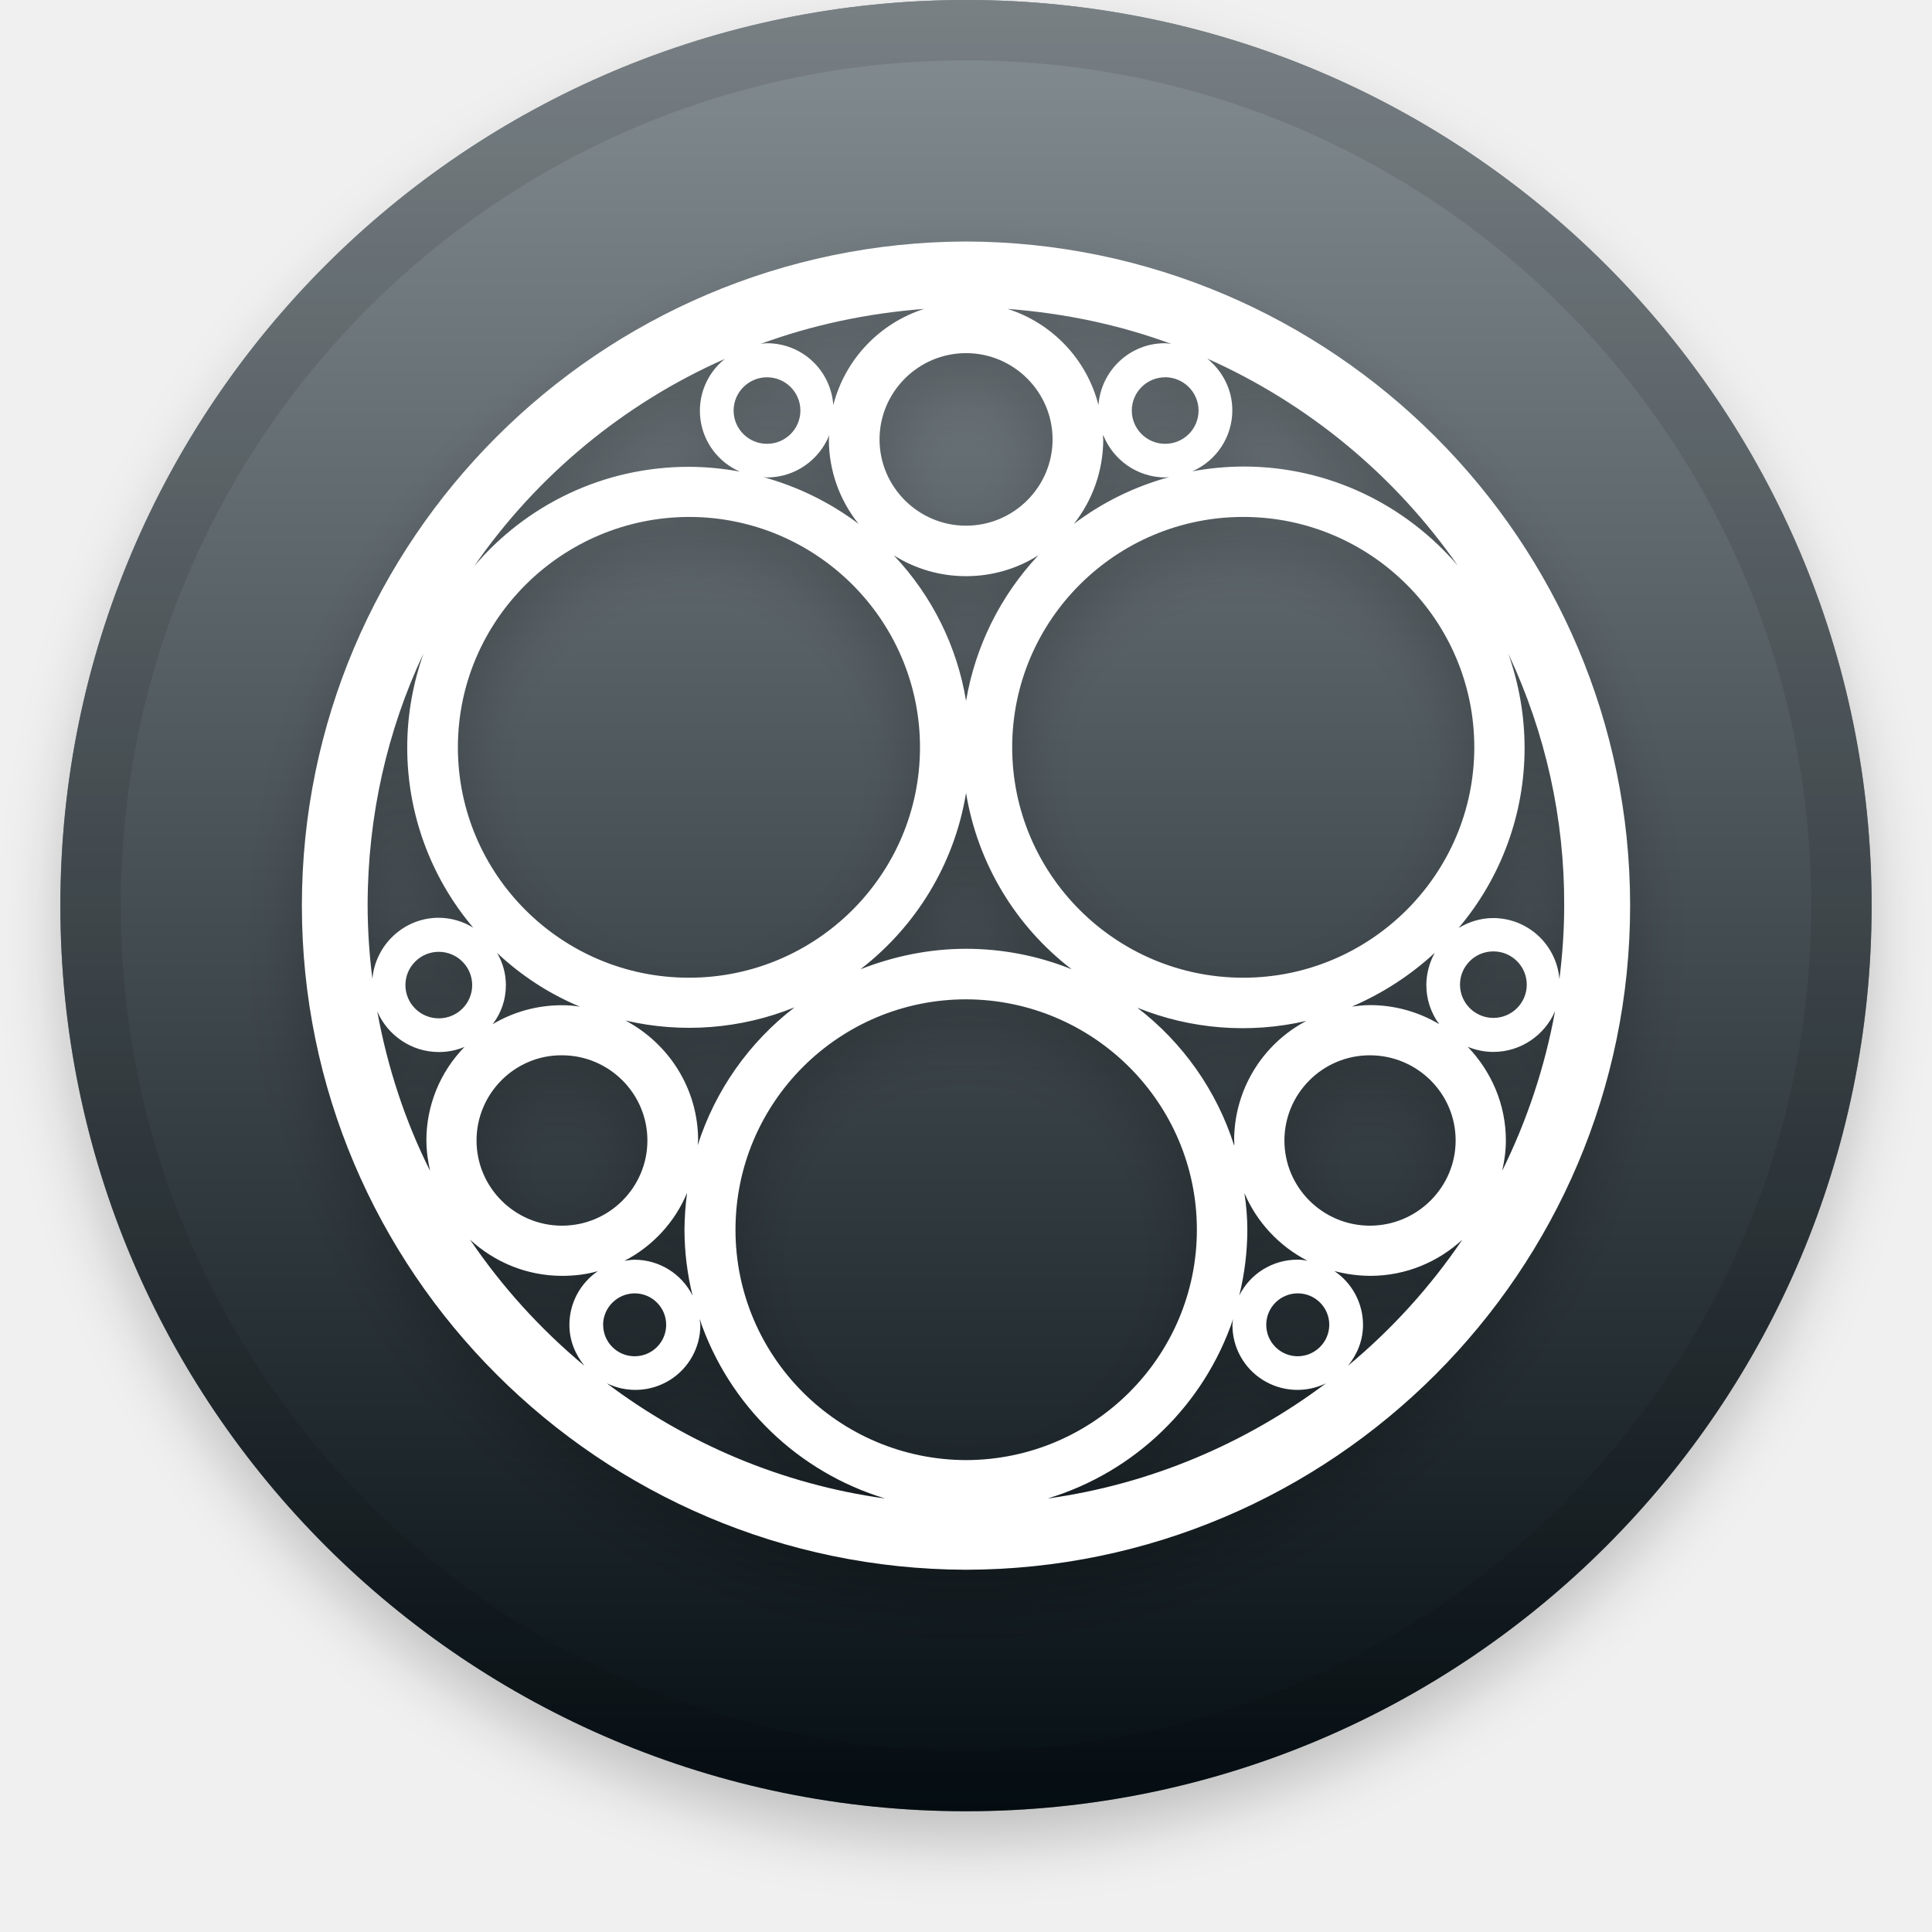
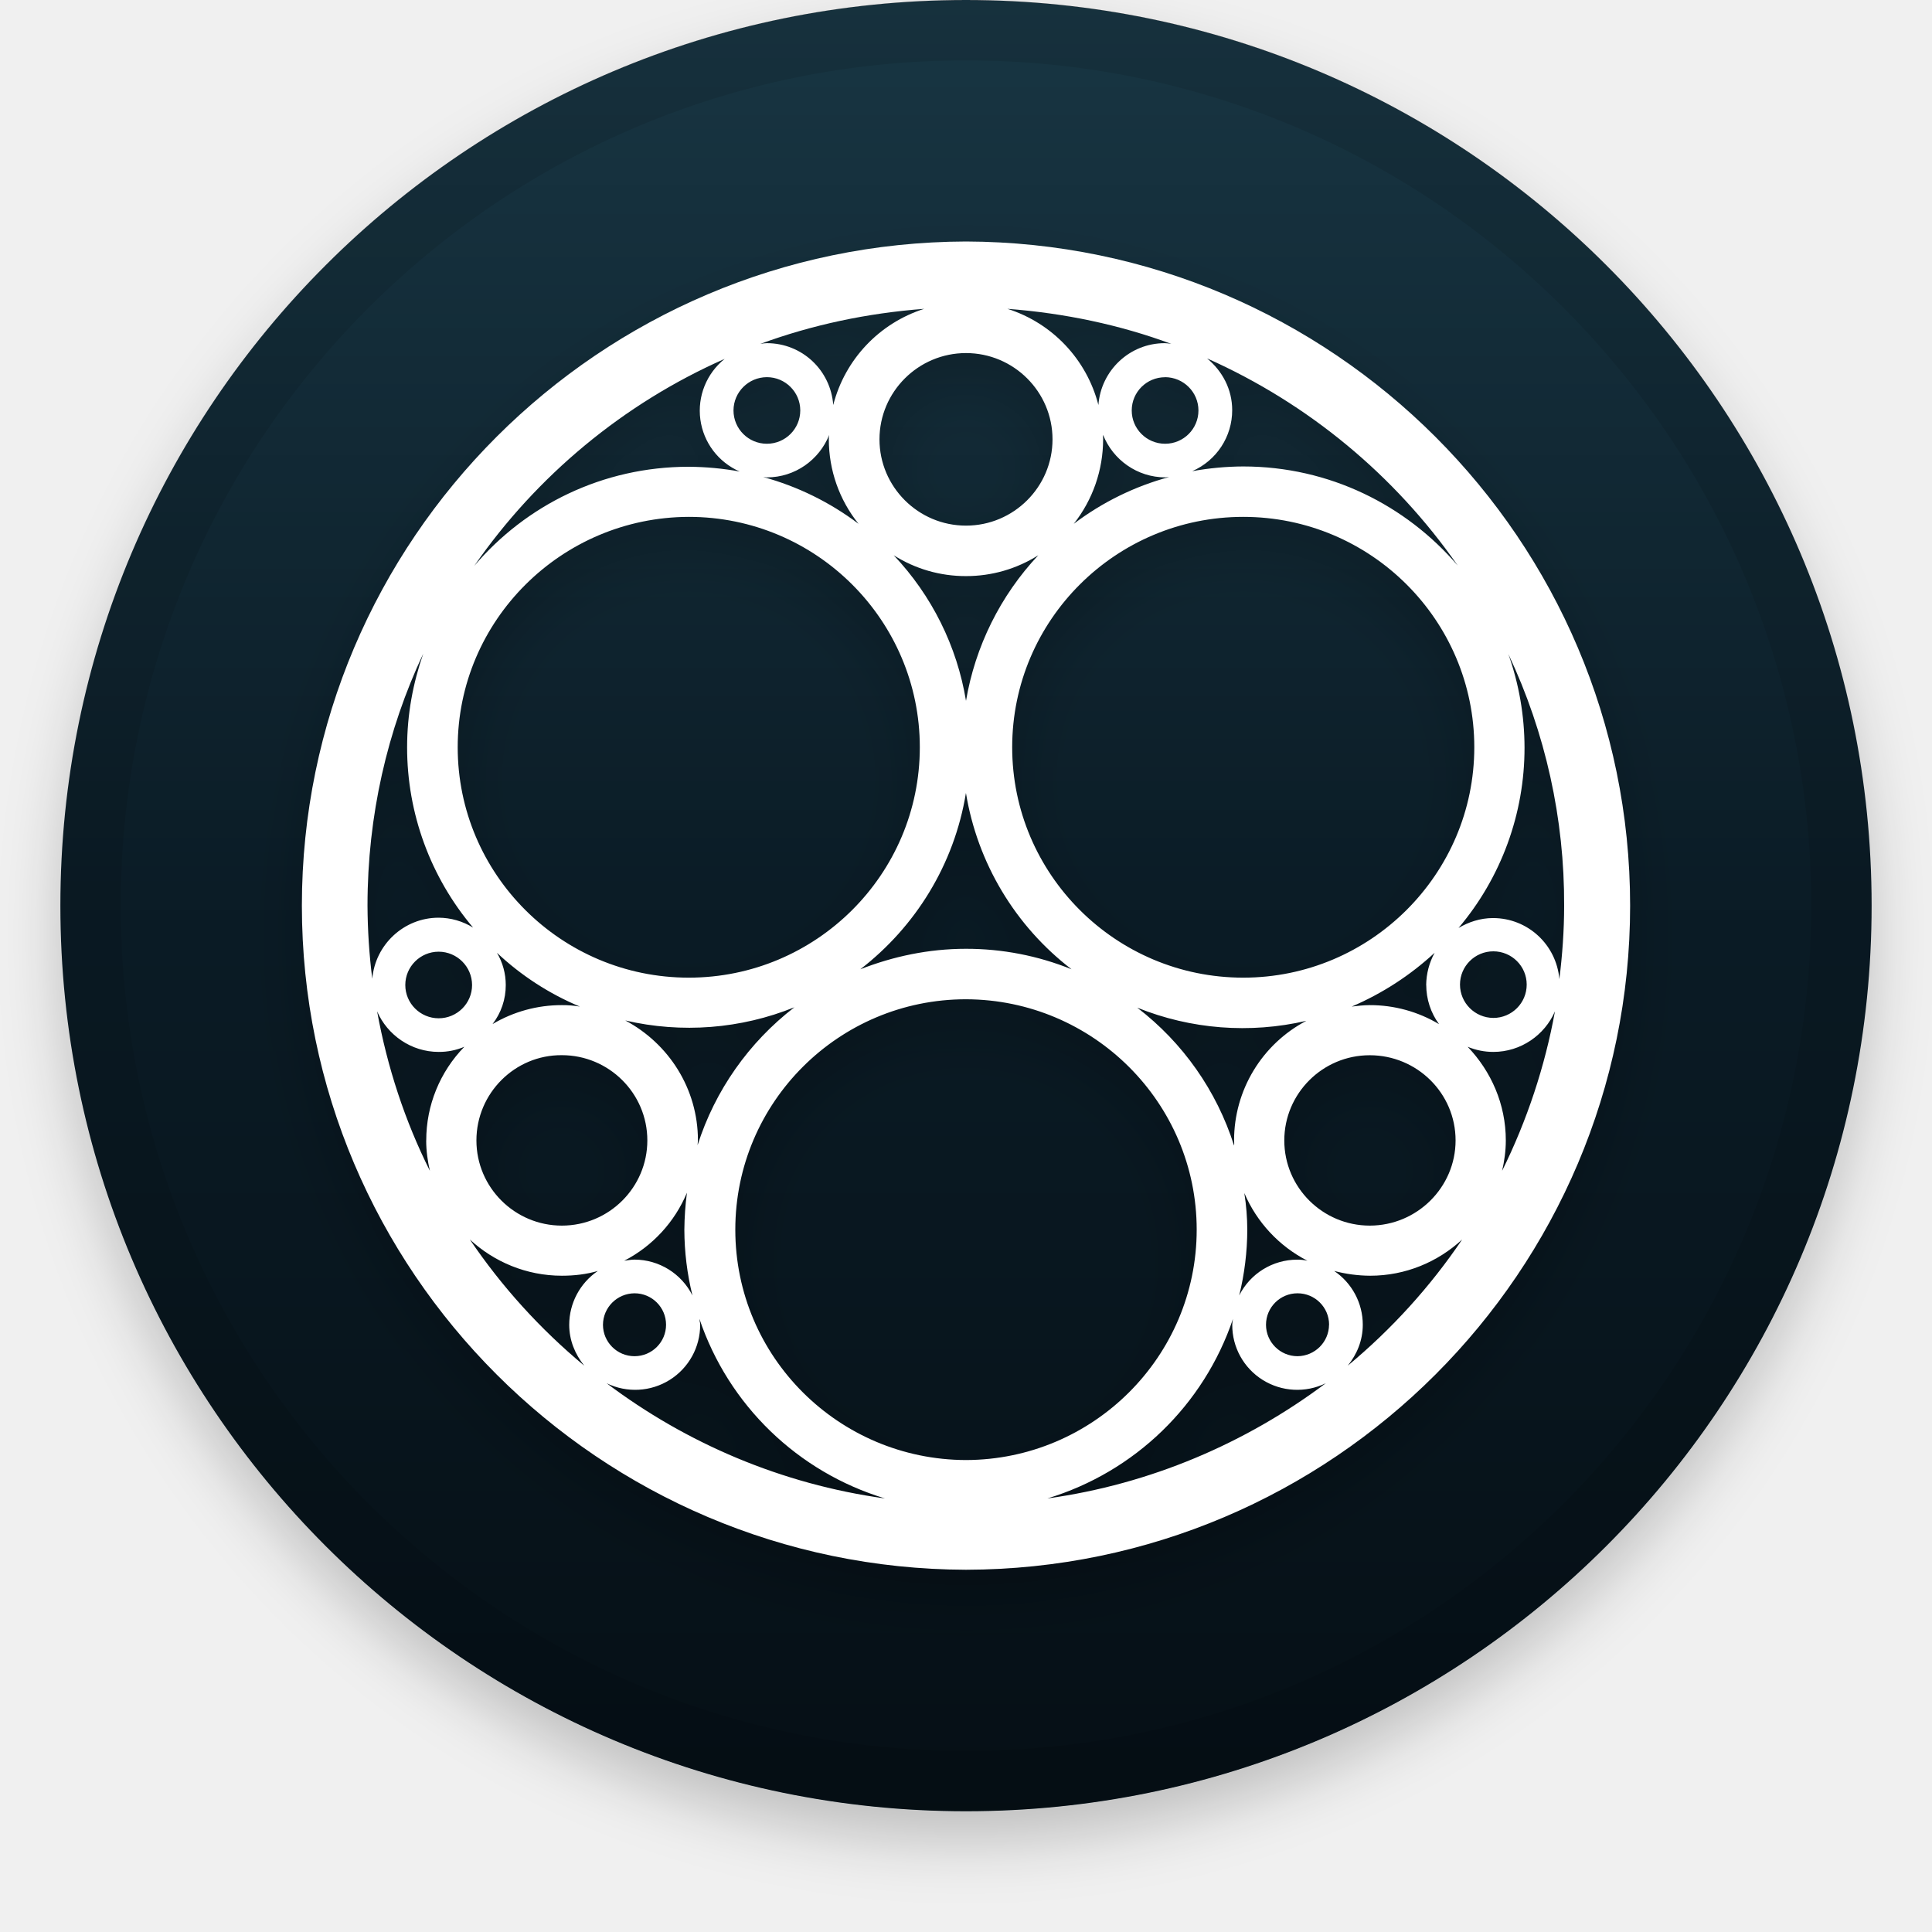
- <svg xmlns="http://www.w3.org/2000/svg" xmlns:xlink="http://www.w3.org/1999/xlink" height="32" viewBox="0 0 32 32" width="32">
+ <svg xmlns="http://www.w3.org/2000/svg" xmlns:xlink="http://www.w3.org/1999/xlink" width="32" height="32" viewBox="0 0 32 32">
  <defs>
-     <linearGradient id="a" x1="50%" x2="50%" y1="0%" y2="100%">
-       <stop offset="0" stop-color="#fff" stop-opacity=".5" />
-       <stop offset="1" stop-opacity=".5" />
+     <linearGradient id="snm-c" x1="50%" x2="50%" y1="0%" y2="100%">
+       <stop offset="0%" stop-color="#FFF" stop-opacity=".5" />
+       <stop offset="100%" stop-opacity=".5" />
    </linearGradient>
-     <circle id="b" cx="16" cy="15" r="15" />
-     <filter id="c" height="111.7%" width="111.7%" x="-5.8%" y="-4.2%">
+     <circle id="snm-b" cx="16" cy="15" r="15" />
+     <filter id="snm-a" width="111.7%" height="111.7%" x="-5.8%" y="-4.2%" filterUnits="objectBoundingBox">
      <feOffset dy=".5" in="SourceAlpha" result="shadowOffsetOuter1" />
      <feGaussianBlur in="shadowOffsetOuter1" result="shadowBlurOuter1" stdDeviation=".5" />
      <feComposite in="shadowBlurOuter1" in2="SourceAlpha" operator="out" result="shadowBlurOuter1" />
      <feColorMatrix in="shadowBlurOuter1" values="0 0 0 0 0   0 0 0 0 0   0 0 0 0 0  0 0 0 0.199 0" />
    </filter>
-     <path id="d" d="m16 26c-6.068-.018-11-4.943-11-11 0-6.057 4.932-10.982 11-11 6.068.018 11 4.943 11 11 0 6.057-4.932 10.988-11 11zm9.755-9.249c-.17.394-.565.672-1.02.672-.146-0-.29-.029-.425-.085.389.406.632.951.632 1.551 0 .176-.024.339-.061.503.413-.836.708-1.724.875-2.641zm-1.02.109c.305 0 .553-.247.553-.551 0-.304-.247-.551-.553-.551s-.553.247-.553.551c.001.304.248.55.552.551zm.249-6.027c.176.498.267 1.022.268 1.551.001 1.093-.386 2.151-1.093 2.986.164-.097.358-.164.571-.164.577 0 1.051.442 1.099 1.012.049-.4.079-.8.079-1.211.007-1.442-.308-2.868-.923-4.173zm-.565 1.545c0-2.102-1.713-3.816-3.827-3.816-2.108 0-3.827 1.708-3.827 3.816 0 2.102 1.713 3.816 3.827 3.816 2.108 0 3.827-1.714 3.827-3.816zm-3.978 6.512c-0-.83.46-1.593 1.197-1.981-.934.217-1.912.141-2.8-.218.756.58 1.316 1.377 1.604 2.284.006-.036 0-.061 0-.085zm.219 1.478c-.001.367-.046.733-.134 1.09.181-.363.553-.593.96-.594.057-0.0.114.006.17.018-.468-.241-.838-.637-1.045-1.121.032.2.048.403.049.606zm2.029-.067c.784 0 1.421-.636 1.421-1.411 0-.781-.638-1.411-1.421-1.411s-1.415.636-1.415 1.411c0 .781.638 1.411 1.416 1.411zm.935-3.986c.002-.186.05-.37.14-.533-.403.373-.868.674-1.373.89.097-.012.194-.024.298-.024.404-.001.801.108 1.148.315-.138-.188-.213-.415-.212-.648zm-7.623-.6c.599-0 1.193.115 1.749.339-.934-.716-1.559-1.76-1.749-2.92-.194 1.187-.838 2.217-1.749 2.92.541-.212 1.13-.339 1.749-.339zm0-6.172c-.424.001-.839-.119-1.197-.345.631.667 1.048 1.506 1.197 2.411.153-.903.569-1.742 1.197-2.411-.358.226-.773.346-1.197.345zm2.272-2.265c-0.0.508-.171 1-.486 1.399.472-.357 1.008-.62 1.579-.775-.024 0-.043.006-.061.006-.468 0-.869-.291-1.033-.703-.005.024 0.0.048 0.0.073zm1.725-1.338c.249.206.413.509.413.854.001.438-.259.836-.662 1.012.279-.051.561-.077.844-.079 1.427 0 2.697.642 3.553 1.642-1.044-1.498-2.478-2.684-4.148-3.429zm-.699.309c-.305 0-.553.247-.553.551s.247.551.553.551.553-.247.553-.551c-.001-.304-.248-.55-.552-.552zm-2.611-1.133c.744.237 1.313.839 1.506 1.593.043-.569.516-1.024 1.099-1.024.037.001.073.005.109.012-.85-.315-1.767-.509-2.715-.581zm-2.12 2.162c0 .787.644 1.429 1.433 1.429s1.433-.642 1.433-1.429-.644-1.429-1.433-1.429-1.433.642-1.433 1.429zm-1.974-1.581c.036-.007.073-.011.109-.012.583 0 1.057.448 1.099 1.024.194-.754.763-1.356 1.506-1.593-.948.073-1.859.267-2.715.582zm1.136 1.581c-.001-.024.001-.049.006-.073-.164.412-.565.703-1.033.703-.024 0-.043-.006-.061-.006.571.157 1.107.42 1.579.775-.319-.397-.493-.891-.492-1.399zm-1.579-.478c0 .304.247.551.553.551s.553-.247.553-.551c0-.304-.247-.551-.553-.551-.305.001-.552.247-.553.551zm-4.294 2.574c.856-1.005 2.126-1.642 3.553-1.642.283.001.566.028.844.079-.354-.154-.601-.481-.652-.863-.051-.382.102-.762.403-1.003-1.676.739-3.116 1.938-4.148 3.428zm-.273 3.004c0 2.102 1.713 3.816 3.827 3.816 2.108 0 3.827-1.708 3.827-3.816 0-2.102-1.713-3.816-3.827-3.816-2.108.006-3.827 1.714-3.827 3.816zm3.978 6.512c0 .024-.006.055-.006.079.289-.906.849-1.703 1.604-2.284-.889.359-1.867.435-2.8.218.717.382 1.203 1.127 1.203 1.987zm-3.183-2.574c.001.234-.076.462-.219.648.347-.207.744-.315 1.148-.314.1-.001.199.007.298.024-.508-.212-.973-.514-1.373-.891.095.161.146.345.146.533zm-.486 2.574c0 .781.638 1.411 1.415 1.411.784 0 1.415-.636 1.415-1.411 0-.781-.638-1.411-1.415-1.411-.777-.006-1.415.63-1.415 1.411zm2.448 1.993c.055-.006.109-.018.17-.018.407.001.778.231.96.594-.088-.357-.133-.723-.134-1.09.002-.205.016-.409.043-.612-.202.486-.57.885-1.039 1.127zm-4.173-4.67c.049-.563.522-1.012 1.099-1.012.202.001.399.058.571.164-.707-.835-1.094-1.893-1.093-2.986 0-.545.097-1.06.267-1.551-.595 1.266-.923 2.683-.923 4.173.001.405.028.81.079 1.211zm1.1-.448c-.305 0-.553.247-.553.551 0 .304.247.551.553.551s.553-.247.553-.551c-.001-.304-.248-.55-.553-.551zm-.206 3.126c-0-.579.226-1.136.632-1.551-.135.057-.279.085-.425.085-.456 0-.85-.279-1.02-.672.17.932.462 1.817.875 2.641-.037-.164-.061-.327-.061-.503zm2.843 2.162c-.188.055-.389.079-.595.079-.589 0-1.124-.23-1.525-.6.53.782 1.168 1.486 1.895 2.09-.152-.188-.249-.418-.249-.678 0-.357.177-.69.473-.891zm.085.89c0 .288.234.521.522.521s.522-.233.522-.521c0-.288-.234-.521-.522-.521-.288.002-.521.234-.523.521zm4.671 2.877c-1.446-.438-2.591-1.546-3.073-2.974 0 .03.012.061.012.097.002.371-.189.717-.504.914-.315.197-.71.218-1.045.055 1.318.993 2.897 1.672 4.61 1.908zm5.163-4.452c0-2.102-1.713-3.81-3.821-3.816-2.108 0-3.821 1.708-3.821 3.816 0 2.108 1.713 3.81 3.821 3.816 2.108-.006 3.821-1.714 3.821-3.816zm2.138 2.544c-.334.163-.729.142-1.045-.055-.315-.197-.506-.543-.504-.914.001-.033.005-.065.012-.097-.483 1.428-1.627 2.536-3.073 2.974 1.707-.236 3.286-.915 4.61-1.908zm.055-.969c0-.288-.234-.521-.522-.521s-.522.233-.522.521c0 .288.234.521.522.521.288-.002.52-.234.522-.521zm2.205-1.411c-.401.369-.935.6-1.525.6-.201-.001-.401-.028-.595-.079.296.2.473.534.474.89 0 .26-.097.491-.249.678.727-.604 1.365-1.307 1.895-2.09z" />
-     <filter id="e" height="115.9%" width="115.9%" x="-8%" y="-5.7%">
+     <path id="snm-e" d="M16,26 C9.932,25.982 5,21.057 5,15 C5,8.943 9.932,4.018 16,4 C22.068,4.018 27,8.943 27,15 C27,21.057 22.068,25.988 16,26 Z M25.755,16.751 C25.585,17.144 25.19,17.423 24.734,17.423 C24.588,17.423 24.444,17.394 24.309,17.338 C24.698,17.744 24.941,18.289 24.941,18.889 C24.941,19.064 24.917,19.228 24.88,19.392 C25.293,18.556 25.588,17.667 25.755,16.751 Z M24.734,16.86 C25.04,16.86 25.287,16.613 25.287,16.308 C25.287,16.004 25.04,15.757 24.734,15.757 C24.429,15.757 24.182,16.004 24.182,16.308 C24.183,16.612 24.429,16.858 24.734,16.86 L24.734,16.86 Z M24.983,10.833 C25.16,11.331 25.25,11.855 25.251,12.383 C25.252,13.476 24.865,14.534 24.158,15.37 C24.322,15.273 24.516,15.206 24.729,15.206 C25.306,15.206 25.779,15.648 25.828,16.218 C25.877,15.818 25.907,15.418 25.907,15.006 C25.914,13.564 25.599,12.138 24.983,10.833 L24.983,10.833 Z M24.419,12.377 C24.419,10.275 22.706,8.561 20.592,8.561 C18.484,8.561 16.765,10.269 16.765,12.377 C16.765,14.479 18.478,16.193 20.592,16.193 C22.7,16.193 24.419,14.479 24.419,12.377 Z M20.44,18.889 C20.44,18.058 20.9,17.296 21.637,16.908 C20.703,17.125 19.725,17.049 18.836,16.69 C19.593,17.27 20.152,18.067 20.44,18.974 C20.446,18.937 20.44,18.913 20.44,18.889 Z M20.659,20.367 C20.658,20.734 20.613,21.1 20.525,21.457 C20.707,21.094 21.078,20.864 21.485,20.864 C21.542,20.863 21.599,20.869 21.655,20.882 C21.186,20.641 20.817,20.245 20.61,19.761 C20.642,19.962 20.658,20.164 20.659,20.367 Z M22.687,20.3 C23.471,20.3 24.109,19.664 24.109,18.889 C24.109,18.108 23.471,17.478 22.687,17.478 C21.904,17.478 21.272,18.114 21.272,18.889 C21.272,19.67 21.91,20.3 22.688,20.3 L22.687,20.3 Z M23.622,16.315 C23.624,16.128 23.672,15.945 23.762,15.781 C23.359,16.154 22.895,16.455 22.389,16.672 C22.487,16.66 22.584,16.648 22.687,16.648 C23.091,16.647 23.488,16.756 23.835,16.963 C23.697,16.775 23.623,16.547 23.623,16.314 L23.622,16.315 Z M15.999,15.715 C16.599,15.714 17.193,15.83 17.748,16.054 C16.815,15.338 16.189,14.294 15.999,13.134 C15.805,14.322 15.161,15.351 14.25,16.054 C14.791,15.842 15.38,15.715 15.999,15.715 Z M15.999,9.542 C15.576,9.543 15.161,9.424 14.803,9.197 C15.434,9.864 15.851,10.703 16,11.608 C16.153,10.705 16.569,9.866 17.197,9.197 C16.839,9.423 16.424,9.543 16,9.542 L15.999,9.542 Z M18.271,7.277 C18.271,7.784 18.1,8.277 17.785,8.676 C18.257,8.319 18.793,8.056 19.365,7.901 C19.34,7.901 19.322,7.907 19.304,7.907 C18.836,7.907 18.435,7.616 18.271,7.204 C18.266,7.228 18.272,7.253 18.272,7.277 L18.271,7.277 Z M19.996,5.939 C20.245,6.145 20.409,6.447 20.409,6.793 C20.41,7.231 20.15,7.628 19.747,7.804 C20.026,7.754 20.308,7.727 20.591,7.726 C22.019,7.726 23.288,8.368 24.144,9.367 C23.101,7.869 21.667,6.683 19.997,5.938 L19.996,5.939 Z M19.298,6.248 C18.992,6.248 18.745,6.494 18.745,6.799 C18.745,7.103 18.992,7.35 19.298,7.35 C19.603,7.35 19.85,7.103 19.85,6.799 C19.85,6.495 19.603,6.249 19.298,6.247 L19.298,6.248 Z M16.686,5.115 C17.43,5.351 17.999,5.953 18.193,6.708 C18.235,6.138 18.709,5.684 19.292,5.684 C19.329,5.685 19.365,5.689 19.401,5.696 C18.551,5.381 17.634,5.187 16.686,5.115 Z M14.567,7.277 C14.567,8.064 15.21,8.706 16,8.706 C16.79,8.706 17.433,8.064 17.433,7.277 C17.433,6.489 16.79,5.848 16,5.848 C15.21,5.848 14.567,6.49 14.567,7.277 Z M12.593,5.696 C12.629,5.689 12.665,5.685 12.702,5.684 C13.285,5.684 13.759,6.132 13.801,6.708 C13.995,5.953 14.564,5.351 15.308,5.115 C14.36,5.187 13.449,5.381 12.593,5.696 Z M13.728,7.277 C13.727,7.253 13.729,7.228 13.734,7.204 C13.57,7.616 13.169,7.907 12.702,7.907 C12.677,7.907 12.659,7.901 12.641,7.901 C13.212,8.057 13.748,8.32 14.22,8.676 C13.901,8.279 13.728,7.786 13.728,7.277 Z M12.149,6.798 C12.149,7.103 12.397,7.35 12.702,7.35 C13.007,7.35 13.255,7.103 13.255,6.798 C13.255,6.494 13.007,6.247 12.702,6.247 C12.397,6.248 12.15,6.495 12.149,6.798 Z M7.855,9.373 C8.711,8.367 9.981,7.731 11.408,7.731 C11.691,7.733 11.974,7.759 12.252,7.81 C11.898,7.656 11.651,7.329 11.6,6.947 C11.549,6.566 11.702,6.185 12.003,5.944 C10.327,6.683 8.887,7.883 7.855,9.373 Z M7.581,12.377 C7.581,14.479 9.294,16.193 11.408,16.193 C13.516,16.193 15.235,14.485 15.235,12.377 C15.235,10.275 13.522,8.561 11.408,8.561 C9.3,8.567 7.581,10.275 7.581,12.377 Z M11.56,18.889 C11.56,18.913 11.554,18.944 11.554,18.968 C11.843,18.061 12.403,17.265 13.157,16.684 C12.269,17.043 11.291,17.119 10.357,16.902 C11.074,17.284 11.56,18.029 11.56,18.889 Z M8.377,16.314 C8.378,16.549 8.301,16.777 8.158,16.962 C8.505,16.756 8.902,16.647 9.306,16.648 C9.406,16.647 9.506,16.655 9.604,16.672 C9.097,16.46 8.631,16.158 8.231,15.781 C8.327,15.943 8.377,16.127 8.377,16.314 Z M7.891,18.889 C7.891,19.67 8.529,20.3 9.306,20.3 C10.09,20.3 10.722,19.664 10.722,18.889 C10.722,18.107 10.084,17.477 9.306,17.477 C8.529,17.471 7.891,18.107 7.891,18.889 L7.891,18.889 Z M10.339,20.882 C10.394,20.876 10.448,20.863 10.509,20.863 C10.916,20.864 11.287,21.094 11.469,21.457 C11.381,21.1 11.336,20.734 11.335,20.367 C11.337,20.162 11.351,19.958 11.378,19.755 C11.175,20.241 10.807,20.64 10.339,20.882 L10.339,20.882 Z M6.166,16.211 C6.215,15.648 6.688,15.2 7.265,15.2 C7.467,15.201 7.665,15.258 7.836,15.364 C7.129,14.528 6.742,13.47 6.743,12.377 C6.743,11.832 6.84,11.317 7.01,10.827 C6.415,12.093 6.087,13.51 6.087,15 C6.089,15.405 6.115,15.81 6.166,16.211 Z M7.266,15.763 C6.961,15.763 6.713,16.01 6.713,16.315 C6.713,16.619 6.961,16.866 7.266,16.866 C7.571,16.866 7.819,16.619 7.819,16.315 C7.818,16.011 7.571,15.764 7.266,15.763 Z M7.06,18.889 C7.059,18.31 7.286,17.753 7.691,17.338 C7.557,17.395 7.412,17.424 7.266,17.423 C6.811,17.423 6.416,17.144 6.246,16.751 C6.416,17.683 6.708,18.568 7.12,19.392 C7.083,19.228 7.059,19.064 7.059,18.889 L7.06,18.889 Z M9.902,21.051 C9.714,21.106 9.513,21.13 9.307,21.13 C8.718,21.13 8.183,20.9 7.782,20.53 C8.312,21.313 8.95,22.016 9.677,22.62 C9.526,22.432 9.428,22.202 9.428,21.942 C9.429,21.585 9.606,21.252 9.902,21.051 L9.902,21.051 Z M9.987,21.942 C9.987,22.229 10.221,22.463 10.51,22.463 C10.798,22.463 11.032,22.229 11.032,21.942 C11.032,21.654 10.798,21.421 10.51,21.421 C10.222,21.423 9.989,21.655 9.987,21.942 L9.987,21.942 Z M14.658,24.819 C13.212,24.381 12.067,23.273 11.585,21.845 C11.585,21.875 11.597,21.905 11.597,21.942 C11.598,22.313 11.408,22.658 11.092,22.856 C10.777,23.053 10.382,23.074 10.048,22.911 C11.366,23.904 12.945,24.583 14.658,24.819 Z M19.821,20.367 C19.821,18.265 18.108,16.557 16,16.551 C13.892,16.551 12.179,18.259 12.179,20.367 C12.179,22.475 13.892,24.177 16,24.183 C18.108,24.177 19.821,22.469 19.821,20.367 Z M21.959,22.911 C21.624,23.074 21.229,23.053 20.914,22.856 C20.599,22.659 20.408,22.313 20.41,21.942 C20.411,21.909 20.415,21.877 20.422,21.845 C19.939,23.273 18.794,24.381 17.348,24.819 C19.055,24.583 20.634,23.904 21.959,22.911 L21.959,22.911 Z M22.014,21.942 C22.014,21.654 21.78,21.421 21.491,21.421 C21.203,21.421 20.969,21.654 20.969,21.942 C20.969,22.229 21.203,22.463 21.491,22.463 C21.779,22.46 22.011,22.228 22.013,21.942 L22.014,21.942 Z M24.218,20.53 C23.817,20.9 23.283,21.13 22.694,21.13 C22.493,21.129 22.293,21.102 22.098,21.051 C22.394,21.251 22.572,21.585 22.572,21.942 C22.572,22.202 22.475,22.432 22.323,22.62 C23.05,22.016 23.689,21.313 24.218,20.53 Z" />
+     <filter id="snm-d" width="115.9%" height="115.9%" x="-8%" y="-5.7%" filterUnits="objectBoundingBox">
      <feOffset dy=".5" in="SourceAlpha" result="shadowOffsetOuter1" />
      <feGaussianBlur in="shadowOffsetOuter1" result="shadowBlurOuter1" stdDeviation=".5" />
      <feColorMatrix in="shadowBlurOuter1" values="0 0 0 0 0   0 0 0 0 0   0 0 0 0 0  0 0 0 0.204 0" />
    </filter>
  </defs>
-   <g fill="none">
-     <use fill="#000" filter="url(#c)" xlink:href="#b" />
-     <use fill="#0b1c26" fill-rule="evenodd" xlink:href="#b" />
-     <use fill="url(#a)" fill-rule="evenodd" xlink:href="#b" />
-     <circle cx="16" cy="15" r="14.5" stroke="#000" stroke-opacity=".097" />
-     <use fill="#000" filter="url(#e)" xlink:href="#d" />
-     <use fill="#fff" fill-rule="evenodd" xlink:href="#d" />
+   <g fill="none" fill-rule="evenodd">
+     <g fill-rule="nonzero">
+       <use fill="#000" filter="url(#snm-a)" xlink:href="#snm-b" />
+       <use fill="#0B1C26" fill-rule="evenodd" xlink:href="#snm-b" />
+       <use fill="url(#snm-c)" fill-rule="evenodd" style="mix-blend-mode:soft-light" xlink:href="#snm-b" />
+       <circle cx="16" cy="15" r="14.5" stroke="#000" stroke-opacity=".097" />
+     </g>
+     <g fill-rule="nonzero">
+       <use fill="#000" filter="url(#snm-d)" xlink:href="#snm-e" />
+       <use fill="#FFF" fill-rule="evenodd" xlink:href="#snm-e" />
+     </g>
  </g>
</svg>
